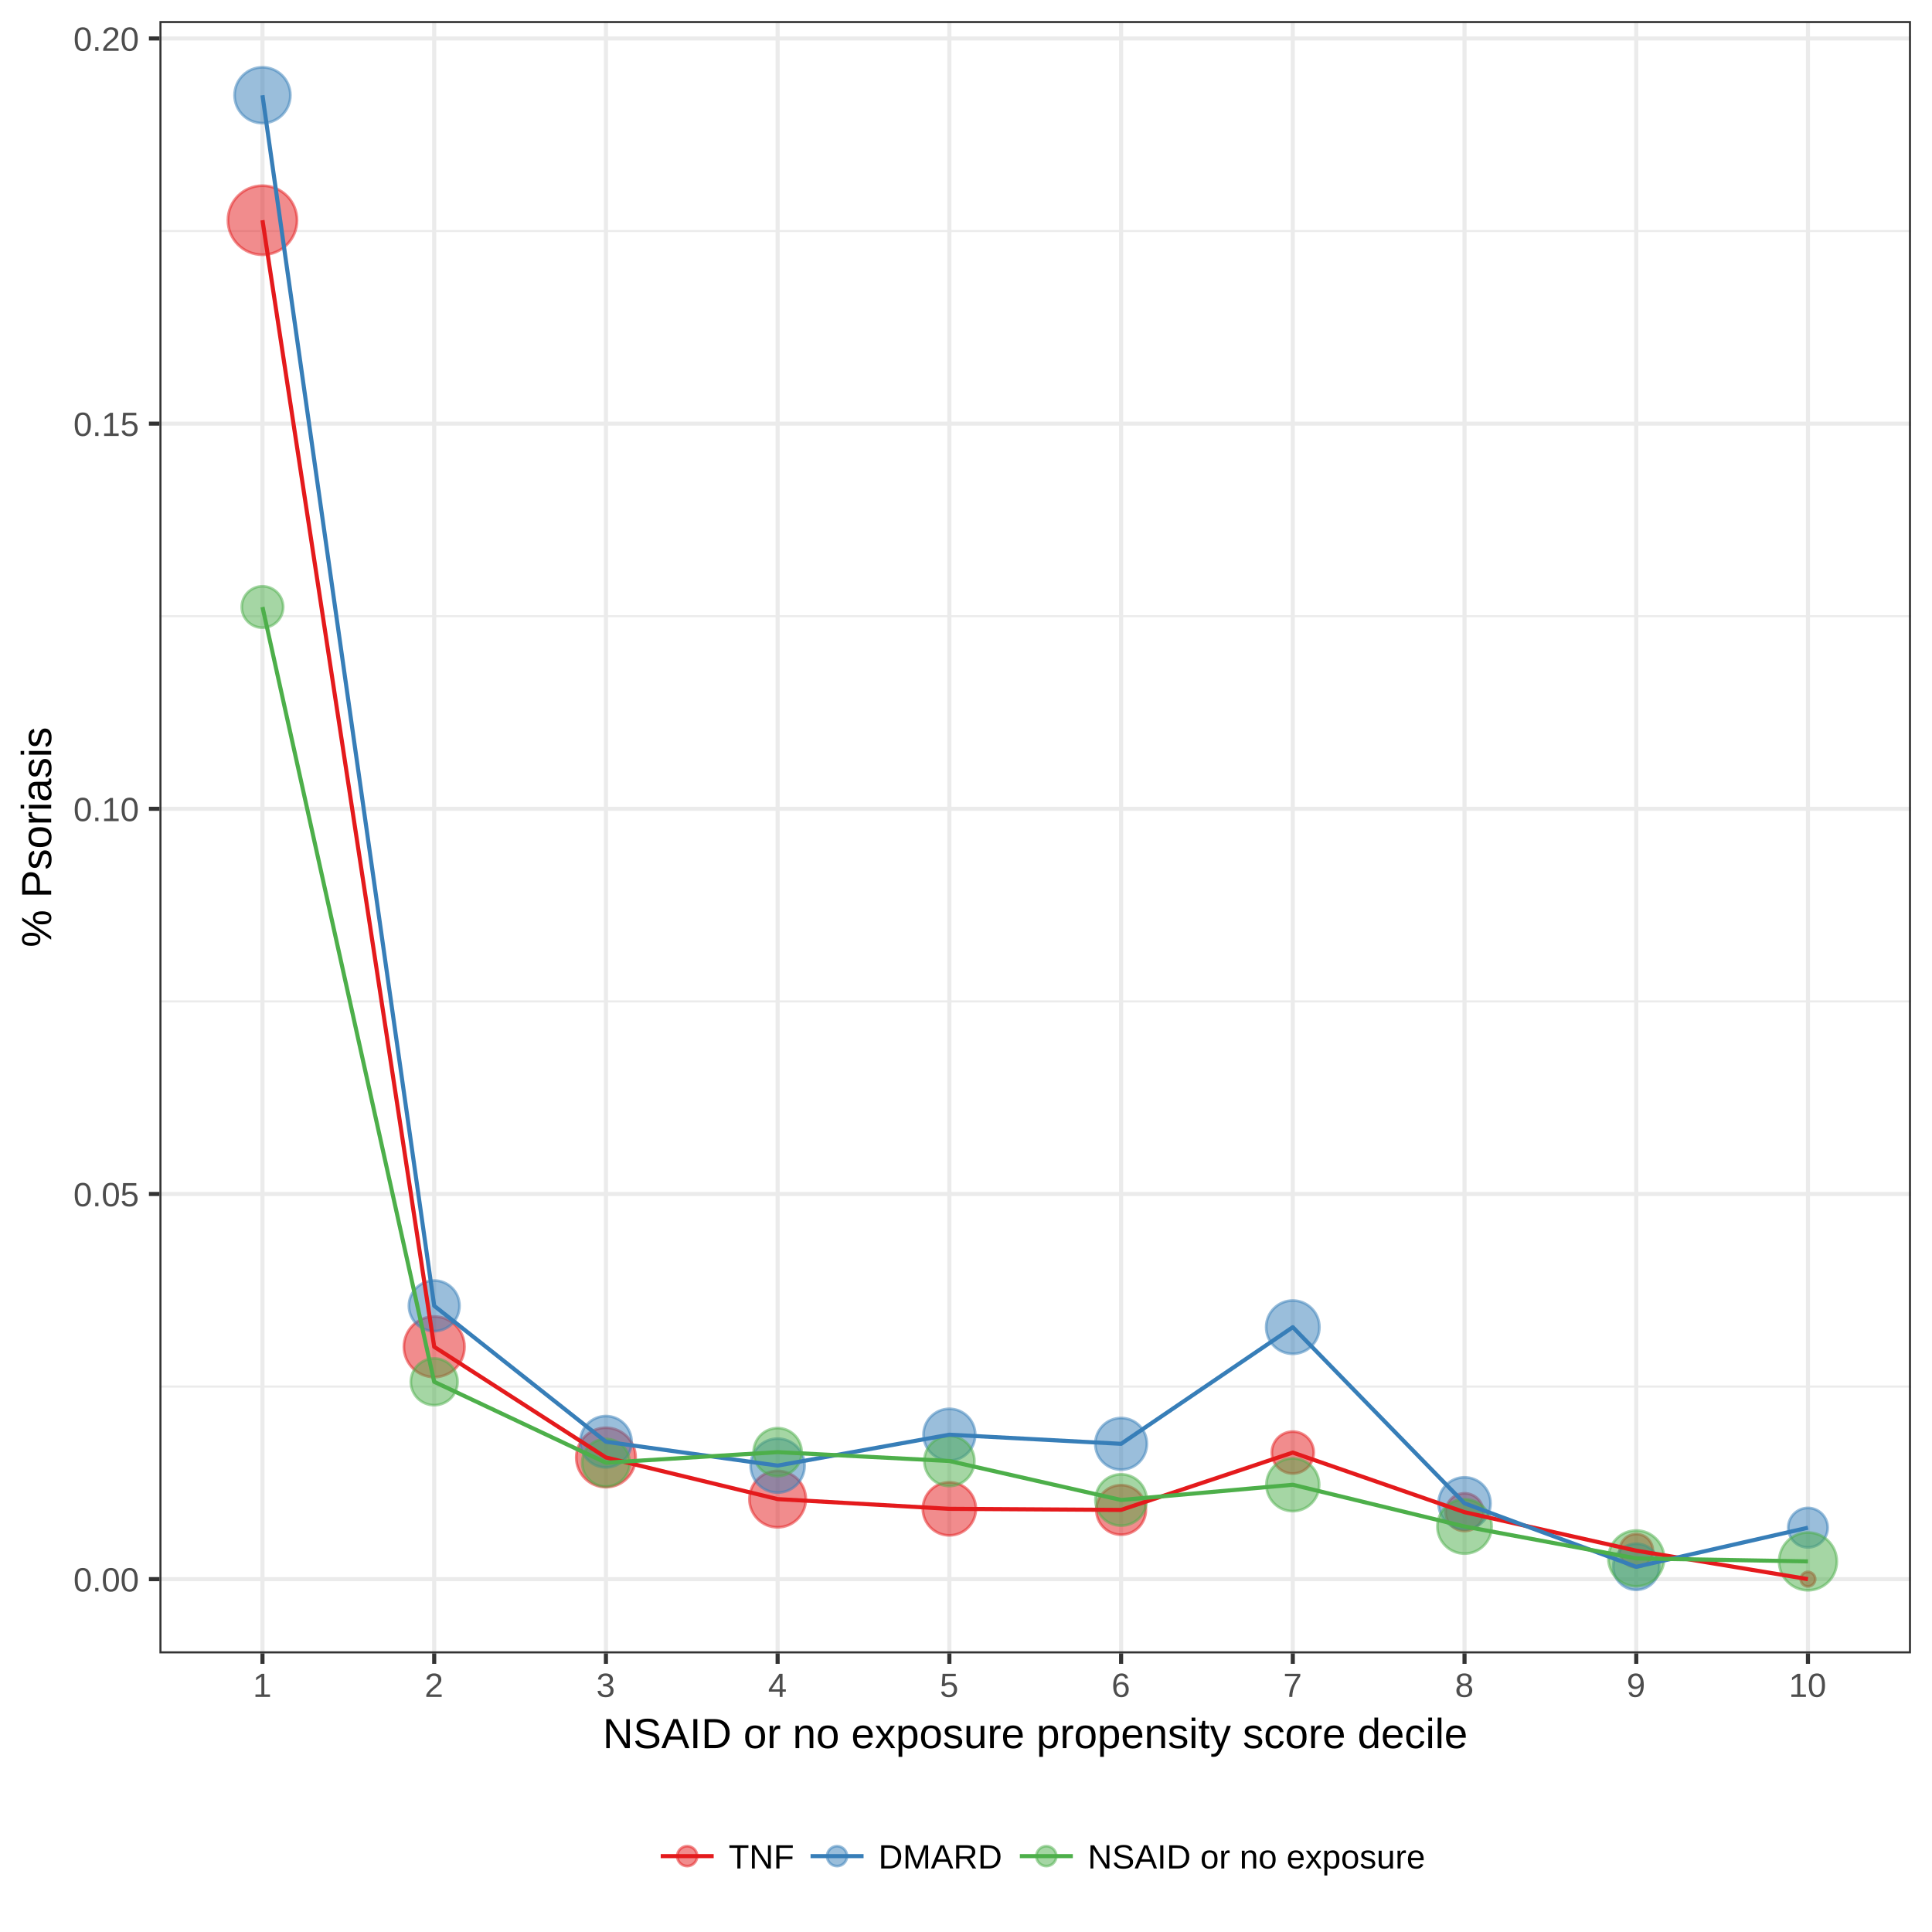
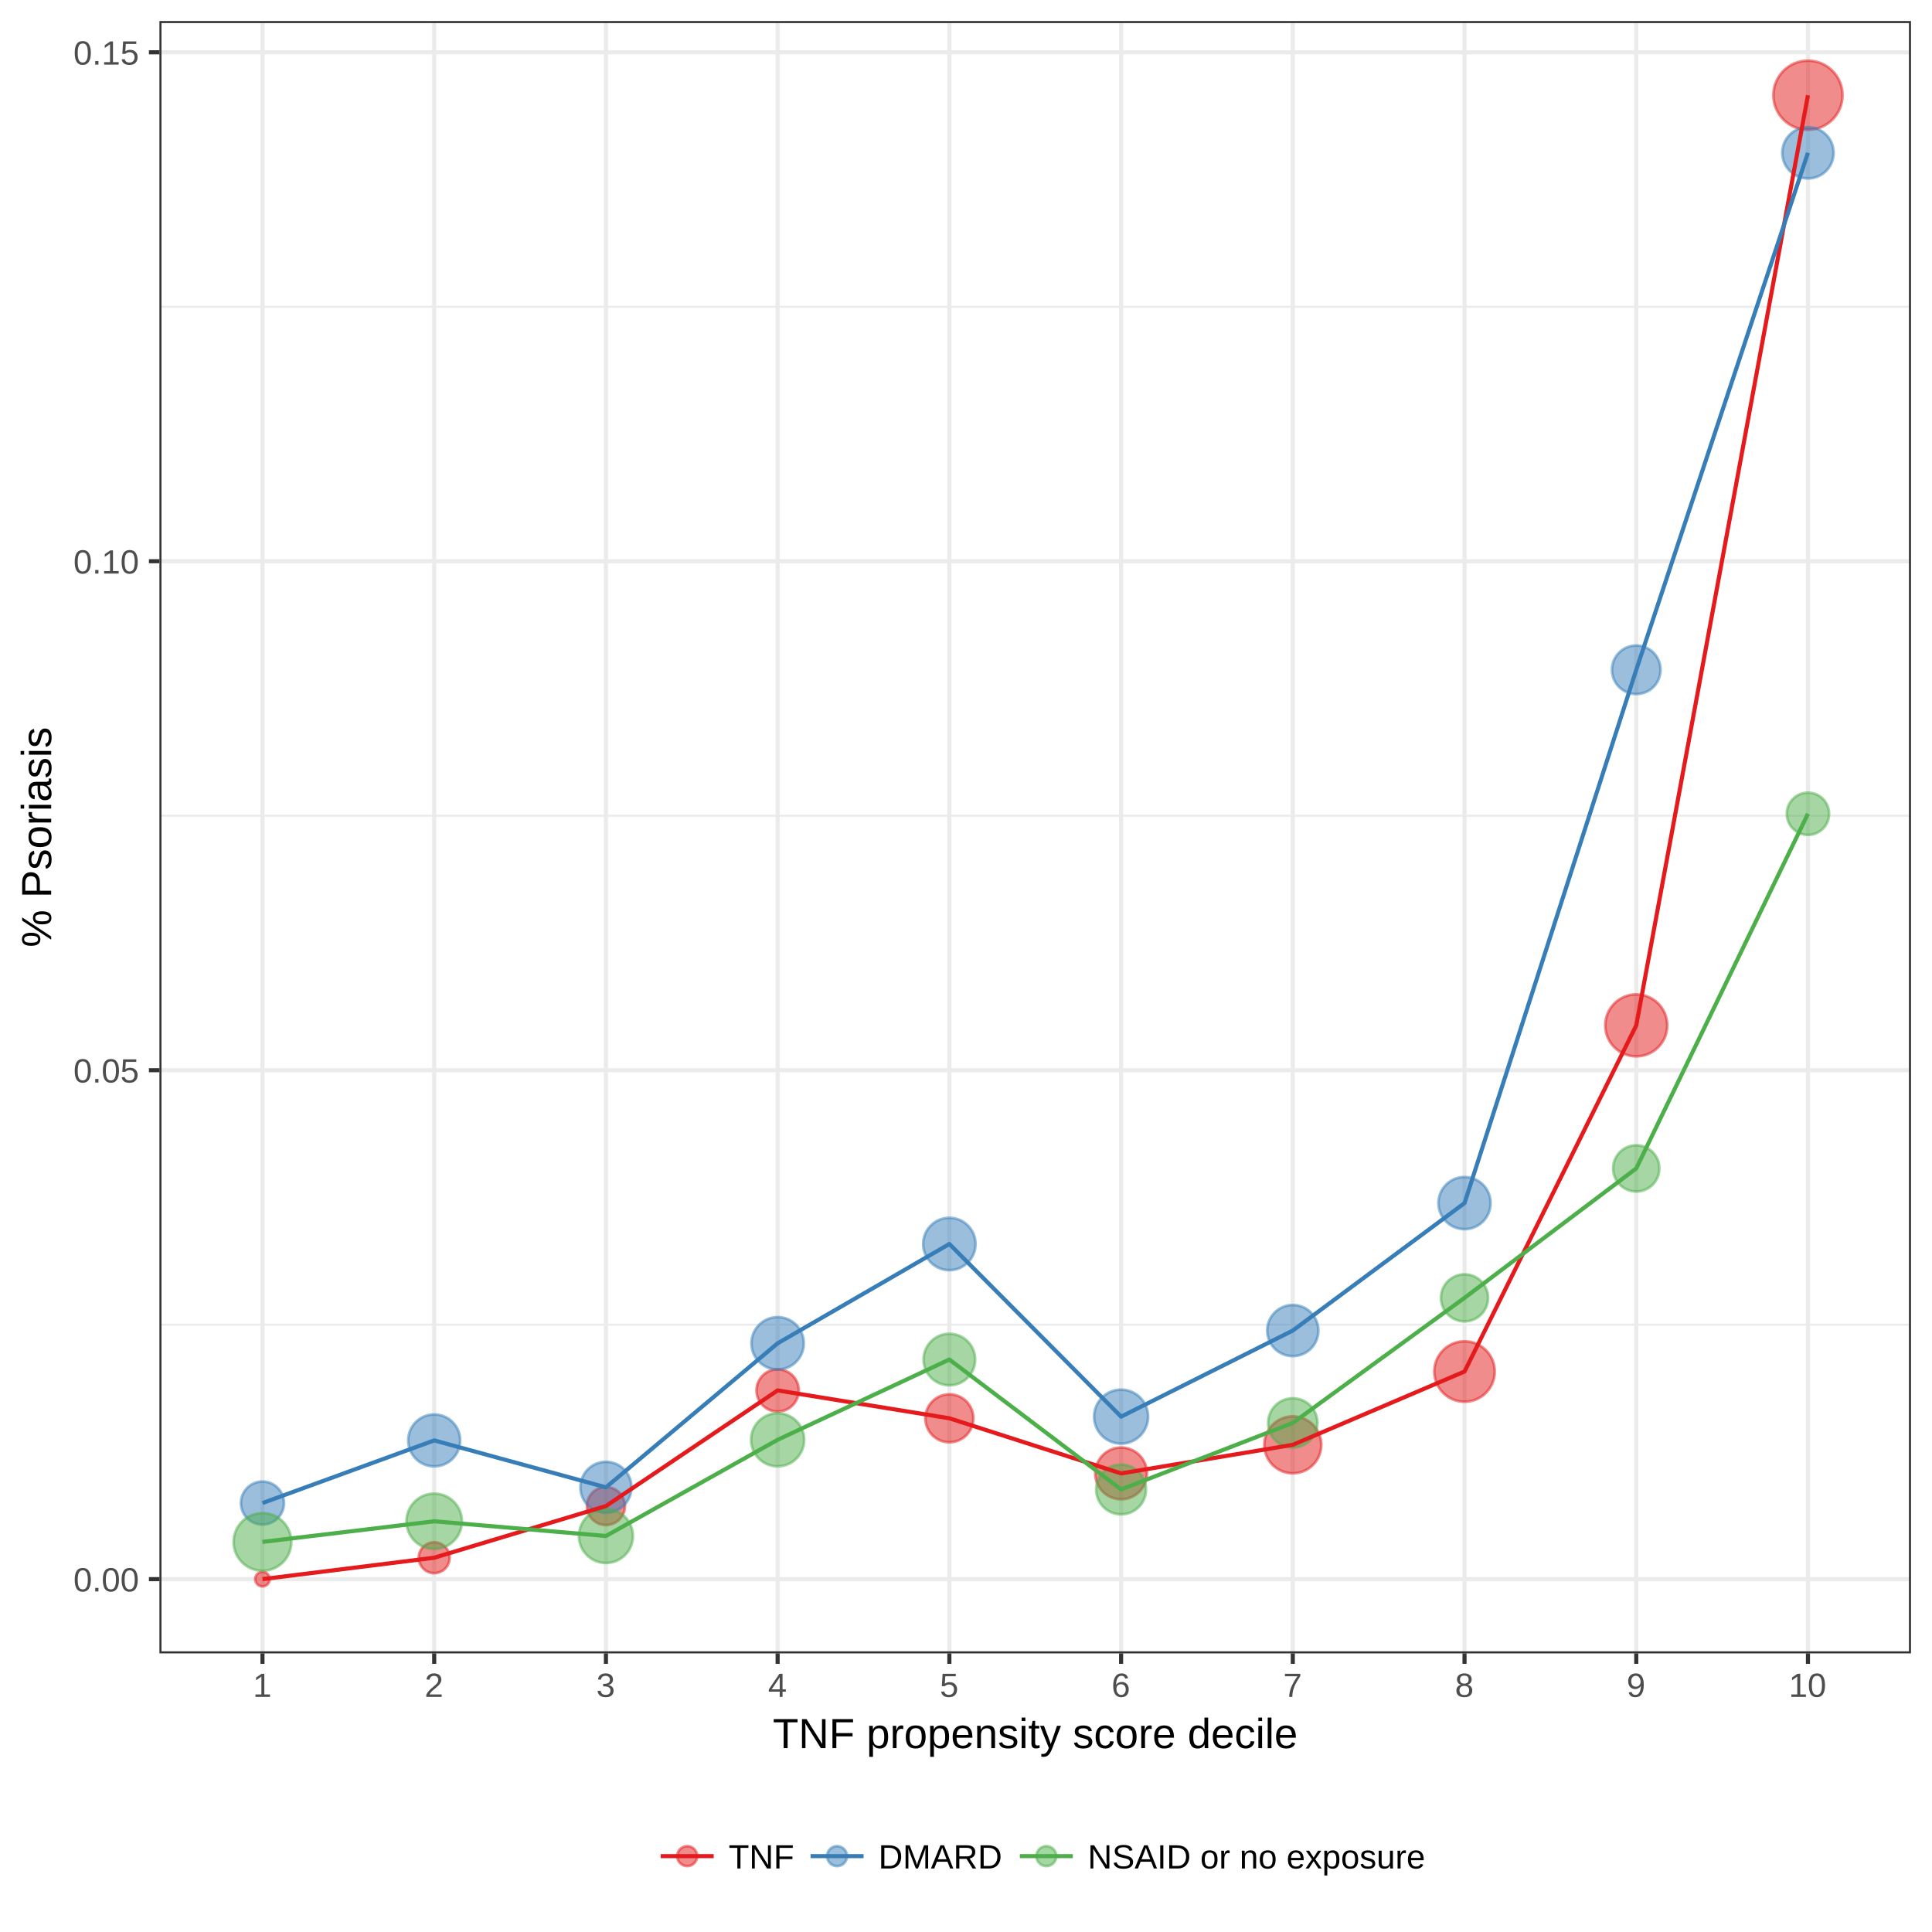
<svg xmlns="http://www.w3.org/2000/svg" viewBox="0 0 504.00 504.00">
  <defs>
    <style type="text/css">
    line, polyline, path, rect, circle {
      fill: none;
      stroke: #000000;
      stroke-linecap: round;
      stroke-linejoin: round;
      stroke-miterlimit: 10.00;
    }
  </style>
  </defs>
  <rect width="100%" height="100%" style="stroke: none; fill: #FFFFFF;" />
  <rect x="0.00" y="-0.00" width="504.00" height="504.00" style="stroke-width: 1.07; stroke: #FFFFFF; fill: #FFFFFF;" />
  <defs>
    <clipPath id="cpNDEuNTk0NXw0OTguNTIxfDQzMS4zMDl8NS40Nzk0NQ==">
      <rect x="41.59" y="5.48" width="456.93" height="425.83" />
    </clipPath>
  </defs>
  <rect x="41.59" y="5.48" width="456.93" height="425.83" style="stroke-width: 1.07; stroke: none; fill: #FFFFFF;" clip-path="url(#cpNDEuNTk0NXw0OTguNTIxfDQzMS4zMDl8NS40Nzk0NQ==)" />
-   <polyline points="41.59,361.71 498.52,361.71 " style="stroke-width: 0.53; stroke: #EBEBEB; stroke-linecap: butt;" clip-path="url(#cpNDEuNTk0NXw0OTguNTIxfDQzMS4zMDl8NS40Nzk0NQ==)" />
-   <polyline points="41.59,261.23 498.52,261.23 " style="stroke-width: 0.53; stroke: #EBEBEB; stroke-linecap: butt;" clip-path="url(#cpNDEuNTk0NXw0OTguNTIxfDQzMS4zMDl8NS40Nzk0NQ==)" />
-   <polyline points="41.59,160.75 498.52,160.75 " style="stroke-width: 0.53; stroke: #EBEBEB; stroke-linecap: butt;" clip-path="url(#cpNDEuNTk0NXw0OTguNTIxfDQzMS4zMDl8NS40Nzk0NQ==)" />
-   <polyline points="41.59,60.27 498.52,60.27 " style="stroke-width: 0.53; stroke: #EBEBEB; stroke-linecap: butt;" clip-path="url(#cpNDEuNTk0NXw0OTguNTIxfDQzMS4zMDl8NS40Nzk0NQ==)" />
+   <polyline points="41.59,345.57 498.52,345.57 " style="stroke-width: 0.53; stroke: #EBEBEB; stroke-linecap: butt;" clip-path="url(#cpNDEuNTk0NXw0OTguNTIxfDQzMS4zMDl8NS40Nzk0NQ==)" />
+   <polyline points="41.59,212.80 498.52,212.80 " style="stroke-width: 0.53; stroke: #EBEBEB; stroke-linecap: butt;" clip-path="url(#cpNDEuNTk0NXw0OTguNTIxfDQzMS4zMDl8NS40Nzk0NQ==)" />
+   <polyline points="41.59,80.03 498.52,80.03 " style="stroke-width: 0.53; stroke: #EBEBEB; stroke-linecap: butt;" clip-path="url(#cpNDEuNTk0NXw0OTguNTIxfDQzMS4zMDl8NS40Nzk0NQ==)" />
  <polyline points="41.59,411.95 498.52,411.95 " style="stroke-width: 1.07; stroke: #EBEBEB; stroke-linecap: butt;" clip-path="url(#cpNDEuNTk0NXw0OTguNTIxfDQzMS4zMDl8NS40Nzk0NQ==)" />
-   <polyline points="41.59,311.47 498.52,311.47 " style="stroke-width: 1.07; stroke: #EBEBEB; stroke-linecap: butt;" clip-path="url(#cpNDEuNTk0NXw0OTguNTIxfDQzMS4zMDl8NS40Nzk0NQ==)" />
-   <polyline points="41.59,210.99 498.52,210.99 " style="stroke-width: 1.07; stroke: #EBEBEB; stroke-linecap: butt;" clip-path="url(#cpNDEuNTk0NXw0OTguNTIxfDQzMS4zMDl8NS40Nzk0NQ==)" />
-   <polyline points="41.59,110.51 498.52,110.51 " style="stroke-width: 1.07; stroke: #EBEBEB; stroke-linecap: butt;" clip-path="url(#cpNDEuNTk0NXw0OTguNTIxfDQzMS4zMDl8NS40Nzk0NQ==)" />
-   <polyline points="41.59,10.03 498.52,10.03 " style="stroke-width: 1.07; stroke: #EBEBEB; stroke-linecap: butt;" clip-path="url(#cpNDEuNTk0NXw0OTguNTIxfDQzMS4zMDl8NS40Nzk0NQ==)" />
+   <polyline points="41.59,279.18 498.52,279.18 " style="stroke-width: 1.07; stroke: #EBEBEB; stroke-linecap: butt;" clip-path="url(#cpNDEuNTk0NXw0OTguNTIxfDQzMS4zMDl8NS40Nzk0NQ==)" />
+   <polyline points="41.59,146.41 498.52,146.41 " style="stroke-width: 1.07; stroke: #EBEBEB; stroke-linecap: butt;" clip-path="url(#cpNDEuNTk0NXw0OTguNTIxfDQzMS4zMDl8NS40Nzk0NQ==)" />
+   <polyline points="41.59,13.64 498.52,13.64 " style="stroke-width: 1.07; stroke: #EBEBEB; stroke-linecap: butt;" clip-path="url(#cpNDEuNTk0NXw0OTguNTIxfDQzMS4zMDl8NS40Nzk0NQ==)" />
  <polyline points="68.47,431.31 68.47,5.48 " style="stroke-width: 1.07; stroke: #EBEBEB; stroke-linecap: butt;" clip-path="url(#cpNDEuNTk0NXw0OTguNTIxfDQzMS4zMDl8NS40Nzk0NQ==)" />
  <polyline points="113.27,431.31 113.27,5.48 " style="stroke-width: 1.07; stroke: #EBEBEB; stroke-linecap: butt;" clip-path="url(#cpNDEuNTk0NXw0OTguNTIxfDQzMS4zMDl8NS40Nzk0NQ==)" />
  <polyline points="158.07,431.31 158.07,5.48 " style="stroke-width: 1.07; stroke: #EBEBEB; stroke-linecap: butt;" clip-path="url(#cpNDEuNTk0NXw0OTguNTIxfDQzMS4zMDl8NS40Nzk0NQ==)" />
  <polyline points="202.86,431.31 202.86,5.48 " style="stroke-width: 1.07; stroke: #EBEBEB; stroke-linecap: butt;" clip-path="url(#cpNDEuNTk0NXw0OTguNTIxfDQzMS4zMDl8NS40Nzk0NQ==)" />
  <polyline points="247.66,431.31 247.66,5.48 " style="stroke-width: 1.07; stroke: #EBEBEB; stroke-linecap: butt;" clip-path="url(#cpNDEuNTk0NXw0OTguNTIxfDQzMS4zMDl8NS40Nzk0NQ==)" />
  <polyline points="292.46,431.31 292.46,5.48 " style="stroke-width: 1.07; stroke: #EBEBEB; stroke-linecap: butt;" clip-path="url(#cpNDEuNTk0NXw0OTguNTIxfDQzMS4zMDl8NS40Nzk0NQ==)" />
  <polyline points="337.25,431.31 337.25,5.48 " style="stroke-width: 1.07; stroke: #EBEBEB; stroke-linecap: butt;" clip-path="url(#cpNDEuNTk0NXw0OTguNTIxfDQzMS4zMDl8NS40Nzk0NQ==)" />
  <polyline points="382.05,431.31 382.05,5.48 " style="stroke-width: 1.07; stroke: #EBEBEB; stroke-linecap: butt;" clip-path="url(#cpNDEuNTk0NXw0OTguNTIxfDQzMS4zMDl8NS40Nzk0NQ==)" />
  <polyline points="426.85,431.31 426.85,5.48 " style="stroke-width: 1.07; stroke: #EBEBEB; stroke-linecap: butt;" clip-path="url(#cpNDEuNTk0NXw0OTguNTIxfDQzMS4zMDl8NS40Nzk0NQ==)" />
  <polyline points="471.64,431.31 471.64,5.48 " style="stroke-width: 1.07; stroke: #EBEBEB; stroke-linecap: butt;" clip-path="url(#cpNDEuNTk0NXw0OTguNTIxfDQzMS4zMDl8NS40Nzk0NQ==)" />
-   <circle cx="68.47" cy="57.45" r="6.76pt" style="stroke-width: 0.71; stroke: #E41A1C; stroke-opacity: 0.50; fill: #E41A1C; fill-opacity: 0.50;" clip-path="url(#cpNDEuNTk0NXw0OTguNTIxfDQzMS4zMDl8NS40Nzk0NQ==)" />
-   <circle cx="113.27" cy="351.34" r="5.93pt" style="stroke-width: 0.71; stroke: #E41A1C; stroke-opacity: 0.50; fill: #E41A1C; fill-opacity: 0.50;" clip-path="url(#cpNDEuNTk0NXw0OTguNTIxfDQzMS4zMDl8NS40Nzk0NQ==)" />
-   <circle cx="158.07" cy="380.21" r="5.81pt" style="stroke-width: 0.71; stroke: #E41A1C; stroke-opacity: 0.50; fill: #E41A1C; fill-opacity: 0.50;" clip-path="url(#cpNDEuNTk0NXw0OTguNTIxfDQzMS4zMDl8NS40Nzk0NQ==)" />
-   <circle cx="202.86" cy="391.07" r="5.52pt" style="stroke-width: 0.71; stroke: #E41A1C; stroke-opacity: 0.50; fill: #E41A1C; fill-opacity: 0.50;" clip-path="url(#cpNDEuNTk0NXw0OTguNTIxfDQzMS4zMDl8NS40Nzk0NQ==)" />
-   <circle cx="247.66" cy="393.61" r="5.19pt" style="stroke-width: 0.71; stroke: #E41A1C; stroke-opacity: 0.50; fill: #E41A1C; fill-opacity: 0.50;" clip-path="url(#cpNDEuNTk0NXw0OTguNTIxfDQzMS4zMDl8NS40Nzk0NQ==)" />
-   <circle cx="292.46" cy="393.89" r="4.85pt" style="stroke-width: 0.71; stroke: #E41A1C; stroke-opacity: 0.50; fill: #E41A1C; fill-opacity: 0.50;" clip-path="url(#cpNDEuNTk0NXw0OTguNTIxfDQzMS4zMDl8NS40Nzk0NQ==)" />
-   <circle cx="337.25" cy="378.93" r="4.10pt" style="stroke-width: 0.71; stroke: #E41A1C; stroke-opacity: 0.50; fill: #E41A1C; fill-opacity: 0.50;" clip-path="url(#cpNDEuNTk0NXw0OTguNTIxfDQzMS4zMDl8NS40Nzk0NQ==)" />
-   <circle cx="382.05" cy="394.48" r="3.69pt" style="stroke-width: 0.71; stroke: #E41A1C; stroke-opacity: 0.50; fill: #E41A1C; fill-opacity: 0.50;" clip-path="url(#cpNDEuNTk0NXw0OTguNTIxfDQzMS4zMDl8NS40Nzk0NQ==)" />
-   <circle cx="426.85" cy="404.52" r="3.25pt" style="stroke-width: 0.71; stroke: #E41A1C; stroke-opacity: 0.50; fill: #E41A1C; fill-opacity: 0.50;" clip-path="url(#cpNDEuNTk0NXw0OTguNTIxfDQzMS4zMDl8NS40Nzk0NQ==)" />
-   <circle cx="471.64" cy="411.95" r="1.42pt" style="stroke-width: 0.71; stroke: #E41A1C; stroke-opacity: 0.50; fill: #E41A1C; fill-opacity: 0.50;" clip-path="url(#cpNDEuNTk0NXw0OTguNTIxfDQzMS4zMDl8NS40Nzk0NQ==)" />
-   <circle cx="68.47" cy="24.84" r="5.46pt" style="stroke-width: 0.71; stroke: #377EB8; stroke-opacity: 0.50; fill: #377EB8; fill-opacity: 0.50;" clip-path="url(#cpNDEuNTk0NXw0OTguNTIxfDQzMS4zMDl8NS40Nzk0NQ==)" />
-   <circle cx="113.27" cy="340.65" r="4.95pt" style="stroke-width: 0.71; stroke: #377EB8; stroke-opacity: 0.50; fill: #377EB8; fill-opacity: 0.50;" clip-path="url(#cpNDEuNTk0NXw0OTguNTIxfDQzMS4zMDl8NS40Nzk0NQ==)" />
-   <circle cx="158.07" cy="376.11" r="5.02pt" style="stroke-width: 0.71; stroke: #377EB8; stroke-opacity: 0.50; fill: #377EB8; fill-opacity: 0.50;" clip-path="url(#cpNDEuNTk0NXw0OTguNTIxfDQzMS4zMDl8NS40Nzk0NQ==)" />
-   <circle cx="202.86" cy="382.33" r="5.28pt" style="stroke-width: 0.71; stroke: #377EB8; stroke-opacity: 0.50; fill: #377EB8; fill-opacity: 0.50;" clip-path="url(#cpNDEuNTk0NXw0OTguNTIxfDQzMS4zMDl8NS40Nzk0NQ==)" />
-   <circle cx="247.66" cy="374.27" r="5.06pt" style="stroke-width: 0.71; stroke: #377EB8; stroke-opacity: 0.50; fill: #377EB8; fill-opacity: 0.50;" clip-path="url(#cpNDEuNTk0NXw0OTguNTIxfDQzMS4zMDl8NS40Nzk0NQ==)" />
-   <circle cx="292.46" cy="376.65" r="5.05pt" style="stroke-width: 0.71; stroke: #377EB8; stroke-opacity: 0.50; fill: #377EB8; fill-opacity: 0.50;" clip-path="url(#cpNDEuNTk0NXw0OTguNTIxfDQzMS4zMDl8NS40Nzk0NQ==)" />
-   <circle cx="337.25" cy="346.22" r="5.21pt" style="stroke-width: 0.71; stroke: #377EB8; stroke-opacity: 0.50; fill: #377EB8; fill-opacity: 0.50;" clip-path="url(#cpNDEuNTk0NXw0OTguNTIxfDQzMS4zMDl8NS40Nzk0NQ==)" />
-   <circle cx="382.05" cy="392.18" r="5.09pt" style="stroke-width: 0.71; stroke: #377EB8; stroke-opacity: 0.50; fill: #377EB8; fill-opacity: 0.50;" clip-path="url(#cpNDEuNTk0NXw0OTguNTIxfDQzMS4zMDl8NS40Nzk0NQ==)" />
-   <circle cx="426.85" cy="408.73" r="4.51pt" style="stroke-width: 0.71; stroke: #377EB8; stroke-opacity: 0.50; fill: #377EB8; fill-opacity: 0.50;" clip-path="url(#cpNDEuNTk0NXw0OTguNTIxfDQzMS4zMDl8NS40Nzk0NQ==)" />
-   <circle cx="471.64" cy="398.53" r="3.86pt" style="stroke-width: 0.71; stroke: #377EB8; stroke-opacity: 0.50; fill: #377EB8; fill-opacity: 0.50;" clip-path="url(#cpNDEuNTk0NXw0OTguNTIxfDQzMS4zMDl8NS40Nzk0NQ==)" />
-   <circle cx="68.47" cy="158.35" r="4.05pt" style="stroke-width: 0.71; stroke: #4DAF4A; stroke-opacity: 0.50; fill: #4DAF4A; fill-opacity: 0.50;" clip-path="url(#cpNDEuNTk0NXw0OTguNTIxfDQzMS4zMDl8NS40Nzk0NQ==)" />
-   <circle cx="113.27" cy="360.47" r="4.57pt" style="stroke-width: 0.71; stroke: #4DAF4A; stroke-opacity: 0.50; fill: #4DAF4A; fill-opacity: 0.50;" clip-path="url(#cpNDEuNTk0NXw0OTguNTIxfDQzMS4zMDl8NS40Nzk0NQ==)" />
-   <circle cx="158.07" cy="381.58" r="4.65pt" style="stroke-width: 0.71; stroke: #4DAF4A; stroke-opacity: 0.50; fill: #4DAF4A; fill-opacity: 0.50;" clip-path="url(#cpNDEuNTk0NXw0OTguNTIxfDQzMS4zMDl8NS40Nzk0NQ==)" />
-   <circle cx="202.86" cy="378.82" r="4.70pt" style="stroke-width: 0.71; stroke: #4DAF4A; stroke-opacity: 0.50; fill: #4DAF4A; fill-opacity: 0.50;" clip-path="url(#cpNDEuNTk0NXw0OTguNTIxfDQzMS4zMDl8NS40Nzk0NQ==)" />
-   <circle cx="247.66" cy="381.13" r="4.90pt" style="stroke-width: 0.71; stroke: #4DAF4A; stroke-opacity: 0.50; fill: #4DAF4A; fill-opacity: 0.50;" clip-path="url(#cpNDEuNTk0NXw0OTguNTIxfDQzMS4zMDl8NS40Nzk0NQ==)" />
-   <circle cx="292.46" cy="391.30" r="5.02pt" style="stroke-width: 0.71; stroke: #4DAF4A; stroke-opacity: 0.50; fill: #4DAF4A; fill-opacity: 0.50;" clip-path="url(#cpNDEuNTk0NXw0OTguNTIxfDQzMS4zMDl8NS40Nzk0NQ==)" />
-   <circle cx="337.25" cy="387.33" r="5.16pt" style="stroke-width: 0.71; stroke: #4DAF4A; stroke-opacity: 0.50; fill: #4DAF4A; fill-opacity: 0.50;" clip-path="url(#cpNDEuNTk0NXw0OTguNTIxfDQzMS4zMDl8NS40Nzk0NQ==)" />
-   <circle cx="382.05" cy="398.21" r="5.31pt" style="stroke-width: 0.71; stroke: #4DAF4A; stroke-opacity: 0.50; fill: #4DAF4A; fill-opacity: 0.50;" clip-path="url(#cpNDEuNTk0NXw0OTguNTIxfDQzMS4zMDl8NS40Nzk0NQ==)" />
-   <circle cx="426.85" cy="406.54" r="5.46pt" style="stroke-width: 0.71; stroke: #4DAF4A; stroke-opacity: 0.50; fill: #4DAF4A; fill-opacity: 0.50;" clip-path="url(#cpNDEuNTk0NXw0OTguNTIxfDQzMS4zMDl8NS40Nzk0NQ==)" />
-   <circle cx="471.64" cy="407.32" r="5.65pt" style="stroke-width: 0.71; stroke: #4DAF4A; stroke-opacity: 0.50; fill: #4DAF4A; fill-opacity: 0.50;" clip-path="url(#cpNDEuNTk0NXw0OTguNTIxfDQzMS4zMDl8NS40Nzk0NQ==)" />
-   <polyline points="68.47,57.45 113.27,351.34 158.07,380.21 202.86,391.07 247.66,393.61 292.46,393.89 337.25,378.93 382.05,394.48 426.85,404.52 471.64,411.95 " style="stroke-width: 1.07; stroke: #E41A1C; stroke-linecap: butt;" clip-path="url(#cpNDEuNTk0NXw0OTguNTIxfDQzMS4zMDl8NS40Nzk0NQ==)" />
-   <polyline points="68.47,24.84 113.27,340.65 158.07,376.11 202.86,382.33 247.66,374.27 292.46,376.65 337.25,346.22 382.05,392.18 426.85,408.73 471.64,398.53 " style="stroke-width: 1.07; stroke: #377EB8; stroke-linecap: butt;" clip-path="url(#cpNDEuNTk0NXw0OTguNTIxfDQzMS4zMDl8NS40Nzk0NQ==)" />
-   <polyline points="68.47,158.35 113.27,360.47 158.07,381.58 202.86,378.82 247.66,381.13 292.46,391.30 337.25,387.33 382.05,398.21 426.85,406.54 471.64,407.32 " style="stroke-width: 1.07; stroke: #4DAF4A; stroke-linecap: butt;" clip-path="url(#cpNDEuNTk0NXw0OTguNTIxfDQzMS4zMDl8NS40Nzk0NQ==)" />
+   <circle cx="68.47" cy="411.95" r="1.42pt" style="stroke-width: 0.71; stroke: #E41A1C; stroke-opacity: 0.50; fill: #E41A1C; fill-opacity: 0.50;" clip-path="url(#cpNDEuNTk0NXw0OTguNTIxfDQzMS4zMDl8NS40Nzk0NQ==)" />
+   <circle cx="113.27" cy="406.36" r="3.02pt" style="stroke-width: 0.71; stroke: #E41A1C; stroke-opacity: 0.50; fill: #E41A1C; fill-opacity: 0.50;" clip-path="url(#cpNDEuNTk0NXw0OTguNTIxfDQzMS4zMDl8NS40Nzk0NQ==)" />
+   <circle cx="158.07" cy="392.88" r="3.72pt" style="stroke-width: 0.71; stroke: #E41A1C; stroke-opacity: 0.50; fill: #E41A1C; fill-opacity: 0.50;" clip-path="url(#cpNDEuNTk0NXw0OTguNTIxfDQzMS4zMDl8NS40Nzk0NQ==)" />
+   <circle cx="202.86" cy="362.72" r="4.13pt" style="stroke-width: 0.71; stroke: #E41A1C; stroke-opacity: 0.50; fill: #E41A1C; fill-opacity: 0.50;" clip-path="url(#cpNDEuNTk0NXw0OTguNTIxfDQzMS4zMDl8NS40Nzk0NQ==)" />
+   <circle cx="247.66" cy="369.99" r="4.69pt" style="stroke-width: 0.71; stroke: #E41A1C; stroke-opacity: 0.50; fill: #E41A1C; fill-opacity: 0.50;" clip-path="url(#cpNDEuNTk0NXw0OTguNTIxfDQzMS4zMDl8NS40Nzk0NQ==)" />
+   <circle cx="292.46" cy="384.37" r="5.06pt" style="stroke-width: 0.71; stroke: #E41A1C; stroke-opacity: 0.50; fill: #E41A1C; fill-opacity: 0.50;" clip-path="url(#cpNDEuNTk0NXw0OTguNTIxfDQzMS4zMDl8NS40Nzk0NQ==)" />
+   <circle cx="337.25" cy="376.91" r="5.57pt" style="stroke-width: 0.71; stroke: #E41A1C; stroke-opacity: 0.50; fill: #E41A1C; fill-opacity: 0.50;" clip-path="url(#cpNDEuNTk0NXw0OTguNTIxfDQzMS4zMDl8NS40Nzk0NQ==)" />
+   <circle cx="382.05" cy="357.79" r="5.91pt" style="stroke-width: 0.71; stroke: #E41A1C; stroke-opacity: 0.50; fill: #E41A1C; fill-opacity: 0.50;" clip-path="url(#cpNDEuNTk0NXw0OTguNTIxfDQzMS4zMDl8NS40Nzk0NQ==)" />
+   <circle cx="426.85" cy="267.49" r="6.06pt" style="stroke-width: 0.71; stroke: #E41A1C; stroke-opacity: 0.50; fill: #E41A1C; fill-opacity: 0.50;" clip-path="url(#cpNDEuNTk0NXw0OTguNTIxfDQzMS4zMDl8NS40Nzk0NQ==)" />
+   <circle cx="471.64" cy="24.84" r="6.76pt" style="stroke-width: 0.71; stroke: #E41A1C; stroke-opacity: 0.50; fill: #E41A1C; fill-opacity: 0.50;" clip-path="url(#cpNDEuNTk0NXw0OTguNTIxfDQzMS4zMDl8NS40Nzk0NQ==)" />
+   <circle cx="68.47" cy="392.10" r="4.21pt" style="stroke-width: 0.71; stroke: #377EB8; stroke-opacity: 0.50; fill: #377EB8; fill-opacity: 0.50;" clip-path="url(#cpNDEuNTk0NXw0OTguNTIxfDQzMS4zMDl8NS40Nzk0NQ==)" />
+   <circle cx="113.27" cy="375.76" r="5.08pt" style="stroke-width: 0.71; stroke: #377EB8; stroke-opacity: 0.50; fill: #377EB8; fill-opacity: 0.50;" clip-path="url(#cpNDEuNTk0NXw0OTguNTIxfDQzMS4zMDl8NS40Nzk0NQ==)" />
+   <circle cx="158.07" cy="388.00" r="4.99pt" style="stroke-width: 0.71; stroke: #377EB8; stroke-opacity: 0.50; fill: #377EB8; fill-opacity: 0.50;" clip-path="url(#cpNDEuNTk0NXw0OTguNTIxfDQzMS4zMDl8NS40Nzk0NQ==)" />
+   <circle cx="202.86" cy="350.43" r="5.12pt" style="stroke-width: 0.71; stroke: #377EB8; stroke-opacity: 0.50; fill: #377EB8; fill-opacity: 0.50;" clip-path="url(#cpNDEuNTk0NXw0OTguNTIxfDQzMS4zMDl8NS40Nzk0NQ==)" />
+   <circle cx="247.66" cy="324.52" r="5.12pt" style="stroke-width: 0.71; stroke: #377EB8; stroke-opacity: 0.50; fill: #377EB8; fill-opacity: 0.50;" clip-path="url(#cpNDEuNTk0NXw0OTguNTIxfDQzMS4zMDl8NS40Nzk0NQ==)" />
+   <circle cx="292.46" cy="369.56" r="5.28pt" style="stroke-width: 0.71; stroke: #377EB8; stroke-opacity: 0.50; fill: #377EB8; fill-opacity: 0.50;" clip-path="url(#cpNDEuNTk0NXw0OTguNTIxfDQzMS4zMDl8NS40Nzk0NQ==)" />
+   <circle cx="337.25" cy="347.10" r="5.00pt" style="stroke-width: 0.71; stroke: #377EB8; stroke-opacity: 0.50; fill: #377EB8; fill-opacity: 0.50;" clip-path="url(#cpNDEuNTk0NXw0OTguNTIxfDQzMS4zMDl8NS40Nzk0NQ==)" />
+   <circle cx="382.05" cy="313.85" r="5.10pt" style="stroke-width: 0.71; stroke: #377EB8; stroke-opacity: 0.50; fill: #377EB8; fill-opacity: 0.50;" clip-path="url(#cpNDEuNTk0NXw0OTguNTIxfDQzMS4zMDl8NS40Nzk0NQ==)" />
+   <circle cx="426.85" cy="174.73" r="4.75pt" style="stroke-width: 0.71; stroke: #377EB8; stroke-opacity: 0.50; fill: #377EB8; fill-opacity: 0.50;" clip-path="url(#cpNDEuNTk0NXw0OTguNTIxfDQzMS4zMDl8NS40Nzk0NQ==)" />
+   <circle cx="471.64" cy="39.86" r="5.02pt" style="stroke-width: 0.71; stroke: #377EB8; stroke-opacity: 0.50; fill: #377EB8; fill-opacity: 0.50;" clip-path="url(#cpNDEuNTk0NXw0OTguNTIxfDQzMS4zMDl8NS40Nzk0NQ==)" />
+   <circle cx="68.47" cy="402.24" r="5.64pt" style="stroke-width: 0.71; stroke: #4DAF4A; stroke-opacity: 0.50; fill: #4DAF4A; fill-opacity: 0.50;" clip-path="url(#cpNDEuNTk0NXw0OTguNTIxfDQzMS4zMDl8NS40Nzk0NQ==)" />
+   <circle cx="113.27" cy="396.86" r="5.42pt" style="stroke-width: 0.71; stroke: #4DAF4A; stroke-opacity: 0.50; fill: #4DAF4A; fill-opacity: 0.50;" clip-path="url(#cpNDEuNTk0NXw0OTguNTIxfDQzMS4zMDl8NS40Nzk0NQ==)" />
+   <circle cx="158.07" cy="400.69" r="5.28pt" style="stroke-width: 0.71; stroke: #4DAF4A; stroke-opacity: 0.50; fill: #4DAF4A; fill-opacity: 0.50;" clip-path="url(#cpNDEuNTk0NXw0OTguNTIxfDQzMS4zMDl8NS40Nzk0NQ==)" />
+   <circle cx="202.86" cy="375.60" r="5.19pt" style="stroke-width: 0.71; stroke: #4DAF4A; stroke-opacity: 0.50; fill: #4DAF4A; fill-opacity: 0.50;" clip-path="url(#cpNDEuNTk0NXw0OTguNTIxfDQzMS4zMDl8NS40Nzk0NQ==)" />
+   <circle cx="247.66" cy="354.66" r="5.04pt" style="stroke-width: 0.71; stroke: #4DAF4A; stroke-opacity: 0.50; fill: #4DAF4A; fill-opacity: 0.50;" clip-path="url(#cpNDEuNTk0NXw0OTguNTIxfDQzMS4zMDl8NS40Nzk0NQ==)" />
+   <circle cx="292.46" cy="388.55" r="4.87pt" style="stroke-width: 0.71; stroke: #4DAF4A; stroke-opacity: 0.50; fill: #4DAF4A; fill-opacity: 0.50;" clip-path="url(#cpNDEuNTk0NXw0OTguNTIxfDQzMS4zMDl8NS40Nzk0NQ==)" />
+   <circle cx="337.25" cy="371.20" r="4.82pt" style="stroke-width: 0.71; stroke: #4DAF4A; stroke-opacity: 0.50; fill: #4DAF4A; fill-opacity: 0.50;" clip-path="url(#cpNDEuNTk0NXw0OTguNTIxfDQzMS4zMDl8NS40Nzk0NQ==)" />
+   <circle cx="382.05" cy="338.57" r="4.60pt" style="stroke-width: 0.71; stroke: #4DAF4A; stroke-opacity: 0.50; fill: #4DAF4A; fill-opacity: 0.50;" clip-path="url(#cpNDEuNTk0NXw0OTguNTIxfDQzMS4zMDl8NS40Nzk0NQ==)" />
+   <circle cx="426.85" cy="304.80" r="4.52pt" style="stroke-width: 0.71; stroke: #4DAF4A; stroke-opacity: 0.50; fill: #4DAF4A; fill-opacity: 0.50;" clip-path="url(#cpNDEuNTk0NXw0OTguNTIxfDQzMS4zMDl8NS40Nzk0NQ==)" />
+   <circle cx="471.64" cy="212.29" r="4.13pt" style="stroke-width: 0.71; stroke: #4DAF4A; stroke-opacity: 0.50; fill: #4DAF4A; fill-opacity: 0.50;" clip-path="url(#cpNDEuNTk0NXw0OTguNTIxfDQzMS4zMDl8NS40Nzk0NQ==)" />
+   <polyline points="68.47,411.95 113.27,406.36 158.07,392.88 202.86,362.72 247.66,369.99 292.46,384.37 337.25,376.91 382.05,357.79 426.85,267.49 471.64,24.84 " style="stroke-width: 1.07; stroke: #E41A1C; stroke-linecap: butt;" clip-path="url(#cpNDEuNTk0NXw0OTguNTIxfDQzMS4zMDl8NS40Nzk0NQ==)" />
+   <polyline points="68.47,392.10 113.27,375.76 158.07,388.00 202.86,350.43 247.66,324.52 292.46,369.56 337.25,347.10 382.05,313.85 426.85,174.73 471.64,39.86 " style="stroke-width: 1.07; stroke: #377EB8; stroke-linecap: butt;" clip-path="url(#cpNDEuNTk0NXw0OTguNTIxfDQzMS4zMDl8NS40Nzk0NQ==)" />
+   <polyline points="68.47,402.24 113.27,396.86 158.07,400.69 202.86,375.60 247.66,354.66 292.46,388.55 337.25,371.20 382.05,338.57 426.85,304.80 471.64,212.29 " style="stroke-width: 1.07; stroke: #4DAF4A; stroke-linecap: butt;" clip-path="url(#cpNDEuNTk0NXw0OTguNTIxfDQzMS4zMDl8NS40Nzk0NQ==)" />
  <rect x="41.59" y="5.48" width="456.93" height="425.83" style="stroke-width: 1.07; stroke: #333333;" clip-path="url(#cpNDEuNTk0NXw0OTguNTIxfDQzMS4zMDl8NS40Nzk0NQ==)" />
  <defs>
    <clipPath id="cpMHw1MDR8NTA0fDA=">
      <rect x="0.00" y="0.00" width="504.00" height="504.00" />
    </clipPath>
  </defs>
  <g clip-path="url(#cpMHw1MDR8NTA0fDA=)">
    <text x="19.15" y="415.17" style="font-size: 8.80px; fill: #4D4D4D; font-family: Arial;" textLength="17.52px" lengthAdjust="spacingAndGlyphs">0.00</text>
  </g>
  <g clip-path="url(#cpMHw1MDR8NTA0fDA=)">
-     <text x="19.15" y="314.69" style="font-size: 8.80px; fill: #4D4D4D; font-family: Arial;" textLength="17.52px" lengthAdjust="spacingAndGlyphs">0.05</text>
+     <text x="19.15" y="282.40" style="font-size: 8.80px; fill: #4D4D4D; font-family: Arial;" textLength="17.52px" lengthAdjust="spacingAndGlyphs">0.05</text>
  </g>
  <g clip-path="url(#cpMHw1MDR8NTA0fDA=)">
-     <text x="19.15" y="214.21" style="font-size: 8.80px; fill: #4D4D4D; font-family: Arial;" textLength="17.52px" lengthAdjust="spacingAndGlyphs">0.10</text>
+     <text x="19.15" y="149.63" style="font-size: 8.80px; fill: #4D4D4D; font-family: Arial;" textLength="17.52px" lengthAdjust="spacingAndGlyphs">0.10</text>
  </g>
  <g clip-path="url(#cpMHw1MDR8NTA0fDA=)">
-     <text x="19.15" y="113.73" style="font-size: 8.80px; fill: #4D4D4D; font-family: Arial;" textLength="17.52px" lengthAdjust="spacingAndGlyphs">0.15</text>
-   </g>
-   <g clip-path="url(#cpMHw1MDR8NTA0fDA=)">
-     <text x="19.15" y="13.25" style="font-size: 8.80px; fill: #4D4D4D; font-family: Arial;" textLength="17.52px" lengthAdjust="spacingAndGlyphs">0.20</text>
+     <text x="19.15" y="16.86" style="font-size: 8.80px; fill: #4D4D4D; font-family: Arial;" textLength="17.52px" lengthAdjust="spacingAndGlyphs">0.15</text>
  </g>
  <polyline points="38.85,411.95 41.59,411.95 " style="stroke-width: 1.07; stroke: #333333; stroke-linecap: butt;" clip-path="url(#cpMHw1MDR8NTA0fDA=)" />
-   <polyline points="38.85,311.47 41.59,311.47 " style="stroke-width: 1.07; stroke: #333333; stroke-linecap: butt;" clip-path="url(#cpMHw1MDR8NTA0fDA=)" />
-   <polyline points="38.85,210.99 41.59,210.99 " style="stroke-width: 1.07; stroke: #333333; stroke-linecap: butt;" clip-path="url(#cpMHw1MDR8NTA0fDA=)" />
-   <polyline points="38.85,110.51 41.59,110.51 " style="stroke-width: 1.07; stroke: #333333; stroke-linecap: butt;" clip-path="url(#cpMHw1MDR8NTA0fDA=)" />
-   <polyline points="38.85,10.03 41.59,10.03 " style="stroke-width: 1.07; stroke: #333333; stroke-linecap: butt;" clip-path="url(#cpMHw1MDR8NTA0fDA=)" />
+   <polyline points="38.85,279.18 41.59,279.18 " style="stroke-width: 1.07; stroke: #333333; stroke-linecap: butt;" clip-path="url(#cpMHw1MDR8NTA0fDA=)" />
+   <polyline points="38.85,146.41 41.59,146.41 " style="stroke-width: 1.07; stroke: #333333; stroke-linecap: butt;" clip-path="url(#cpMHw1MDR8NTA0fDA=)" />
+   <polyline points="38.85,13.64 41.59,13.64 " style="stroke-width: 1.07; stroke: #333333; stroke-linecap: butt;" clip-path="url(#cpMHw1MDR8NTA0fDA=)" />
  <polyline points="68.47,434.05 68.47,431.31 " style="stroke-width: 1.07; stroke: #333333; stroke-linecap: butt;" clip-path="url(#cpMHw1MDR8NTA0fDA=)" />
  <polyline points="113.27,434.05 113.27,431.31 " style="stroke-width: 1.07; stroke: #333333; stroke-linecap: butt;" clip-path="url(#cpMHw1MDR8NTA0fDA=)" />
  <polyline points="158.07,434.05 158.07,431.31 " style="stroke-width: 1.07; stroke: #333333; stroke-linecap: butt;" clip-path="url(#cpMHw1MDR8NTA0fDA=)" />
  <polyline points="202.86,434.05 202.86,431.31 " style="stroke-width: 1.07; stroke: #333333; stroke-linecap: butt;" clip-path="url(#cpMHw1MDR8NTA0fDA=)" />
  <polyline points="247.66,434.05 247.66,431.31 " style="stroke-width: 1.07; stroke: #333333; stroke-linecap: butt;" clip-path="url(#cpMHw1MDR8NTA0fDA=)" />
  <polyline points="292.46,434.05 292.46,431.31 " style="stroke-width: 1.07; stroke: #333333; stroke-linecap: butt;" clip-path="url(#cpMHw1MDR8NTA0fDA=)" />
  <polyline points="337.25,434.05 337.25,431.31 " style="stroke-width: 1.07; stroke: #333333; stroke-linecap: butt;" clip-path="url(#cpMHw1MDR8NTA0fDA=)" />
  <polyline points="382.05,434.05 382.05,431.31 " style="stroke-width: 1.07; stroke: #333333; stroke-linecap: butt;" clip-path="url(#cpMHw1MDR8NTA0fDA=)" />
  <polyline points="426.85,434.05 426.85,431.31 " style="stroke-width: 1.07; stroke: #333333; stroke-linecap: butt;" clip-path="url(#cpMHw1MDR8NTA0fDA=)" />
  <polyline points="471.64,434.05 471.64,431.31 " style="stroke-width: 1.07; stroke: #333333; stroke-linecap: butt;" clip-path="url(#cpMHw1MDR8NTA0fDA=)" />
  <g clip-path="url(#cpMHw1MDR8NTA0fDA=)">
    <text x="65.97" y="442.68" style="font-size: 8.80px; fill: #4D4D4D; font-family: Arial;" textLength="5.01px" lengthAdjust="spacingAndGlyphs">1</text>
  </g>
  <g clip-path="url(#cpMHw1MDR8NTA0fDA=)">
    <text x="110.77" y="442.68" style="font-size: 8.80px; fill: #4D4D4D; font-family: Arial;" textLength="5.01px" lengthAdjust="spacingAndGlyphs">2</text>
  </g>
  <g clip-path="url(#cpMHw1MDR8NTA0fDA=)">
    <text x="155.56" y="442.68" style="font-size: 8.80px; fill: #4D4D4D; font-family: Arial;" textLength="5.01px" lengthAdjust="spacingAndGlyphs">3</text>
  </g>
  <g clip-path="url(#cpMHw1MDR8NTA0fDA=)">
    <text x="200.36" y="442.68" style="font-size: 8.80px; fill: #4D4D4D; font-family: Arial;" textLength="5.01px" lengthAdjust="spacingAndGlyphs">4</text>
  </g>
  <g clip-path="url(#cpMHw1MDR8NTA0fDA=)">
    <text x="245.16" y="442.68" style="font-size: 8.80px; fill: #4D4D4D; font-family: Arial;" textLength="5.01px" lengthAdjust="spacingAndGlyphs">5</text>
  </g>
  <g clip-path="url(#cpMHw1MDR8NTA0fDA=)">
    <text x="289.95" y="442.68" style="font-size: 8.80px; fill: #4D4D4D; font-family: Arial;" textLength="5.01px" lengthAdjust="spacingAndGlyphs">6</text>
  </g>
  <g clip-path="url(#cpMHw1MDR8NTA0fDA=)">
    <text x="334.75" y="442.68" style="font-size: 8.80px; fill: #4D4D4D; font-family: Arial;" textLength="5.01px" lengthAdjust="spacingAndGlyphs">7</text>
  </g>
  <g clip-path="url(#cpMHw1MDR8NTA0fDA=)">
    <text x="379.55" y="442.68" style="font-size: 8.80px; fill: #4D4D4D; font-family: Arial;" textLength="5.01px" lengthAdjust="spacingAndGlyphs">8</text>
  </g>
  <g clip-path="url(#cpMHw1MDR8NTA0fDA=)">
    <text x="424.34" y="442.68" style="font-size: 8.80px; fill: #4D4D4D; font-family: Arial;" textLength="5.01px" lengthAdjust="spacingAndGlyphs">9</text>
  </g>
  <g clip-path="url(#cpMHw1MDR8NTA0fDA=)">
    <text x="466.64" y="442.68" style="font-size: 8.80px; fill: #4D4D4D; font-family: Arial;" textLength="10.01px" lengthAdjust="spacingAndGlyphs">10</text>
  </g>
  <g clip-path="url(#cpMHw1MDR8NTA0fDA=)">
-     <text x="157.25" y="456.03" style="font-size: 11.00px; font-family: Arial;" textLength="225.61px" lengthAdjust="spacingAndGlyphs">NSAID or no exposure propensity score decile</text>
+     <text x="201.59" y="456.03" style="font-size: 11.00px; font-family: Arial;" textLength="136.94px" lengthAdjust="spacingAndGlyphs">TNF propensity score decile</text>
  </g>
  <g clip-path="url(#cpMHw1MDR8NTA0fDA=)">
    <text transform="translate(13.35,247.12) rotate(-90)" style="font-size: 11.00px; font-family: Arial;" textLength="57.46px" lengthAdjust="spacingAndGlyphs">% Psoriasis</text>
  </g>
  <rect x="160.64" y="469.90" width="218.84" height="28.62" style="stroke-width: 1.07; stroke: none; fill: #FFFFFF;" clip-path="url(#cpMHw1MDR8NTA0fDA=)" />
  <rect x="170.63" y="475.57" width="17.28" height="17.28" style="stroke-width: 1.07; stroke: none; fill: #FFFFFF;" clip-path="url(#cpMHw1MDR8NTA0fDA=)" />
  <circle cx="179.27" cy="484.21" r="1.95pt" style="stroke-width: 0.71; stroke: #E41A1C; stroke-opacity: 0.50; fill: #E41A1C; fill-opacity: 0.50;" clip-path="url(#cpMHw1MDR8NTA0fDA=)" />
  <line x1="172.36" y1="484.21" x2="186.18" y2="484.21" style="stroke-width: 1.07; stroke: #E41A1C; stroke-linecap: butt;" clip-path="url(#cpMHw1MDR8NTA0fDA=)" />
  <rect x="209.72" y="475.57" width="17.28" height="17.28" style="stroke-width: 1.07; stroke: none; fill: #FFFFFF;" clip-path="url(#cpMHw1MDR8NTA0fDA=)" />
  <circle cx="218.36" cy="484.21" r="1.95pt" style="stroke-width: 0.71; stroke: #377EB8; stroke-opacity: 0.50; fill: #377EB8; fill-opacity: 0.50;" clip-path="url(#cpMHw1MDR8NTA0fDA=)" />
  <line x1="211.45" y1="484.21" x2="225.28" y2="484.21" style="stroke-width: 1.07; stroke: #377EB8; stroke-linecap: butt;" clip-path="url(#cpMHw1MDR8NTA0fDA=)" />
  <rect x="264.32" y="475.57" width="17.28" height="17.28" style="stroke-width: 1.07; stroke: none; fill: #FFFFFF;" clip-path="url(#cpMHw1MDR8NTA0fDA=)" />
  <circle cx="272.96" cy="484.21" r="1.95pt" style="stroke-width: 0.71; stroke: #4DAF4A; stroke-opacity: 0.50; fill: #4DAF4A; fill-opacity: 0.50;" clip-path="url(#cpMHw1MDR8NTA0fDA=)" />
  <line x1="266.05" y1="484.21" x2="279.87" y2="484.21" style="stroke-width: 1.07; stroke: #4DAF4A; stroke-linecap: butt;" clip-path="url(#cpMHw1MDR8NTA0fDA=)" />
  <g clip-path="url(#cpMHw1MDR8NTA0fDA=)">
    <text x="190.07" y="487.43" style="font-size: 8.80px; font-family: Arial;" textLength="17.49px" lengthAdjust="spacingAndGlyphs">TNF</text>
  </g>
  <g clip-path="url(#cpMHw1MDR8NTA0fDA=)">
    <text x="229.16" y="487.43" style="font-size: 8.80px; font-family: Arial;" textLength="33.00px" lengthAdjust="spacingAndGlyphs">DMARD</text>
  </g>
  <g clip-path="url(#cpMHw1MDR8NTA0fDA=)">
    <text x="283.76" y="487.43" style="font-size: 8.80px; font-family: Arial;" textLength="90.04px" lengthAdjust="spacingAndGlyphs">NSAID or no exposure</text>
  </g>
</svg>
